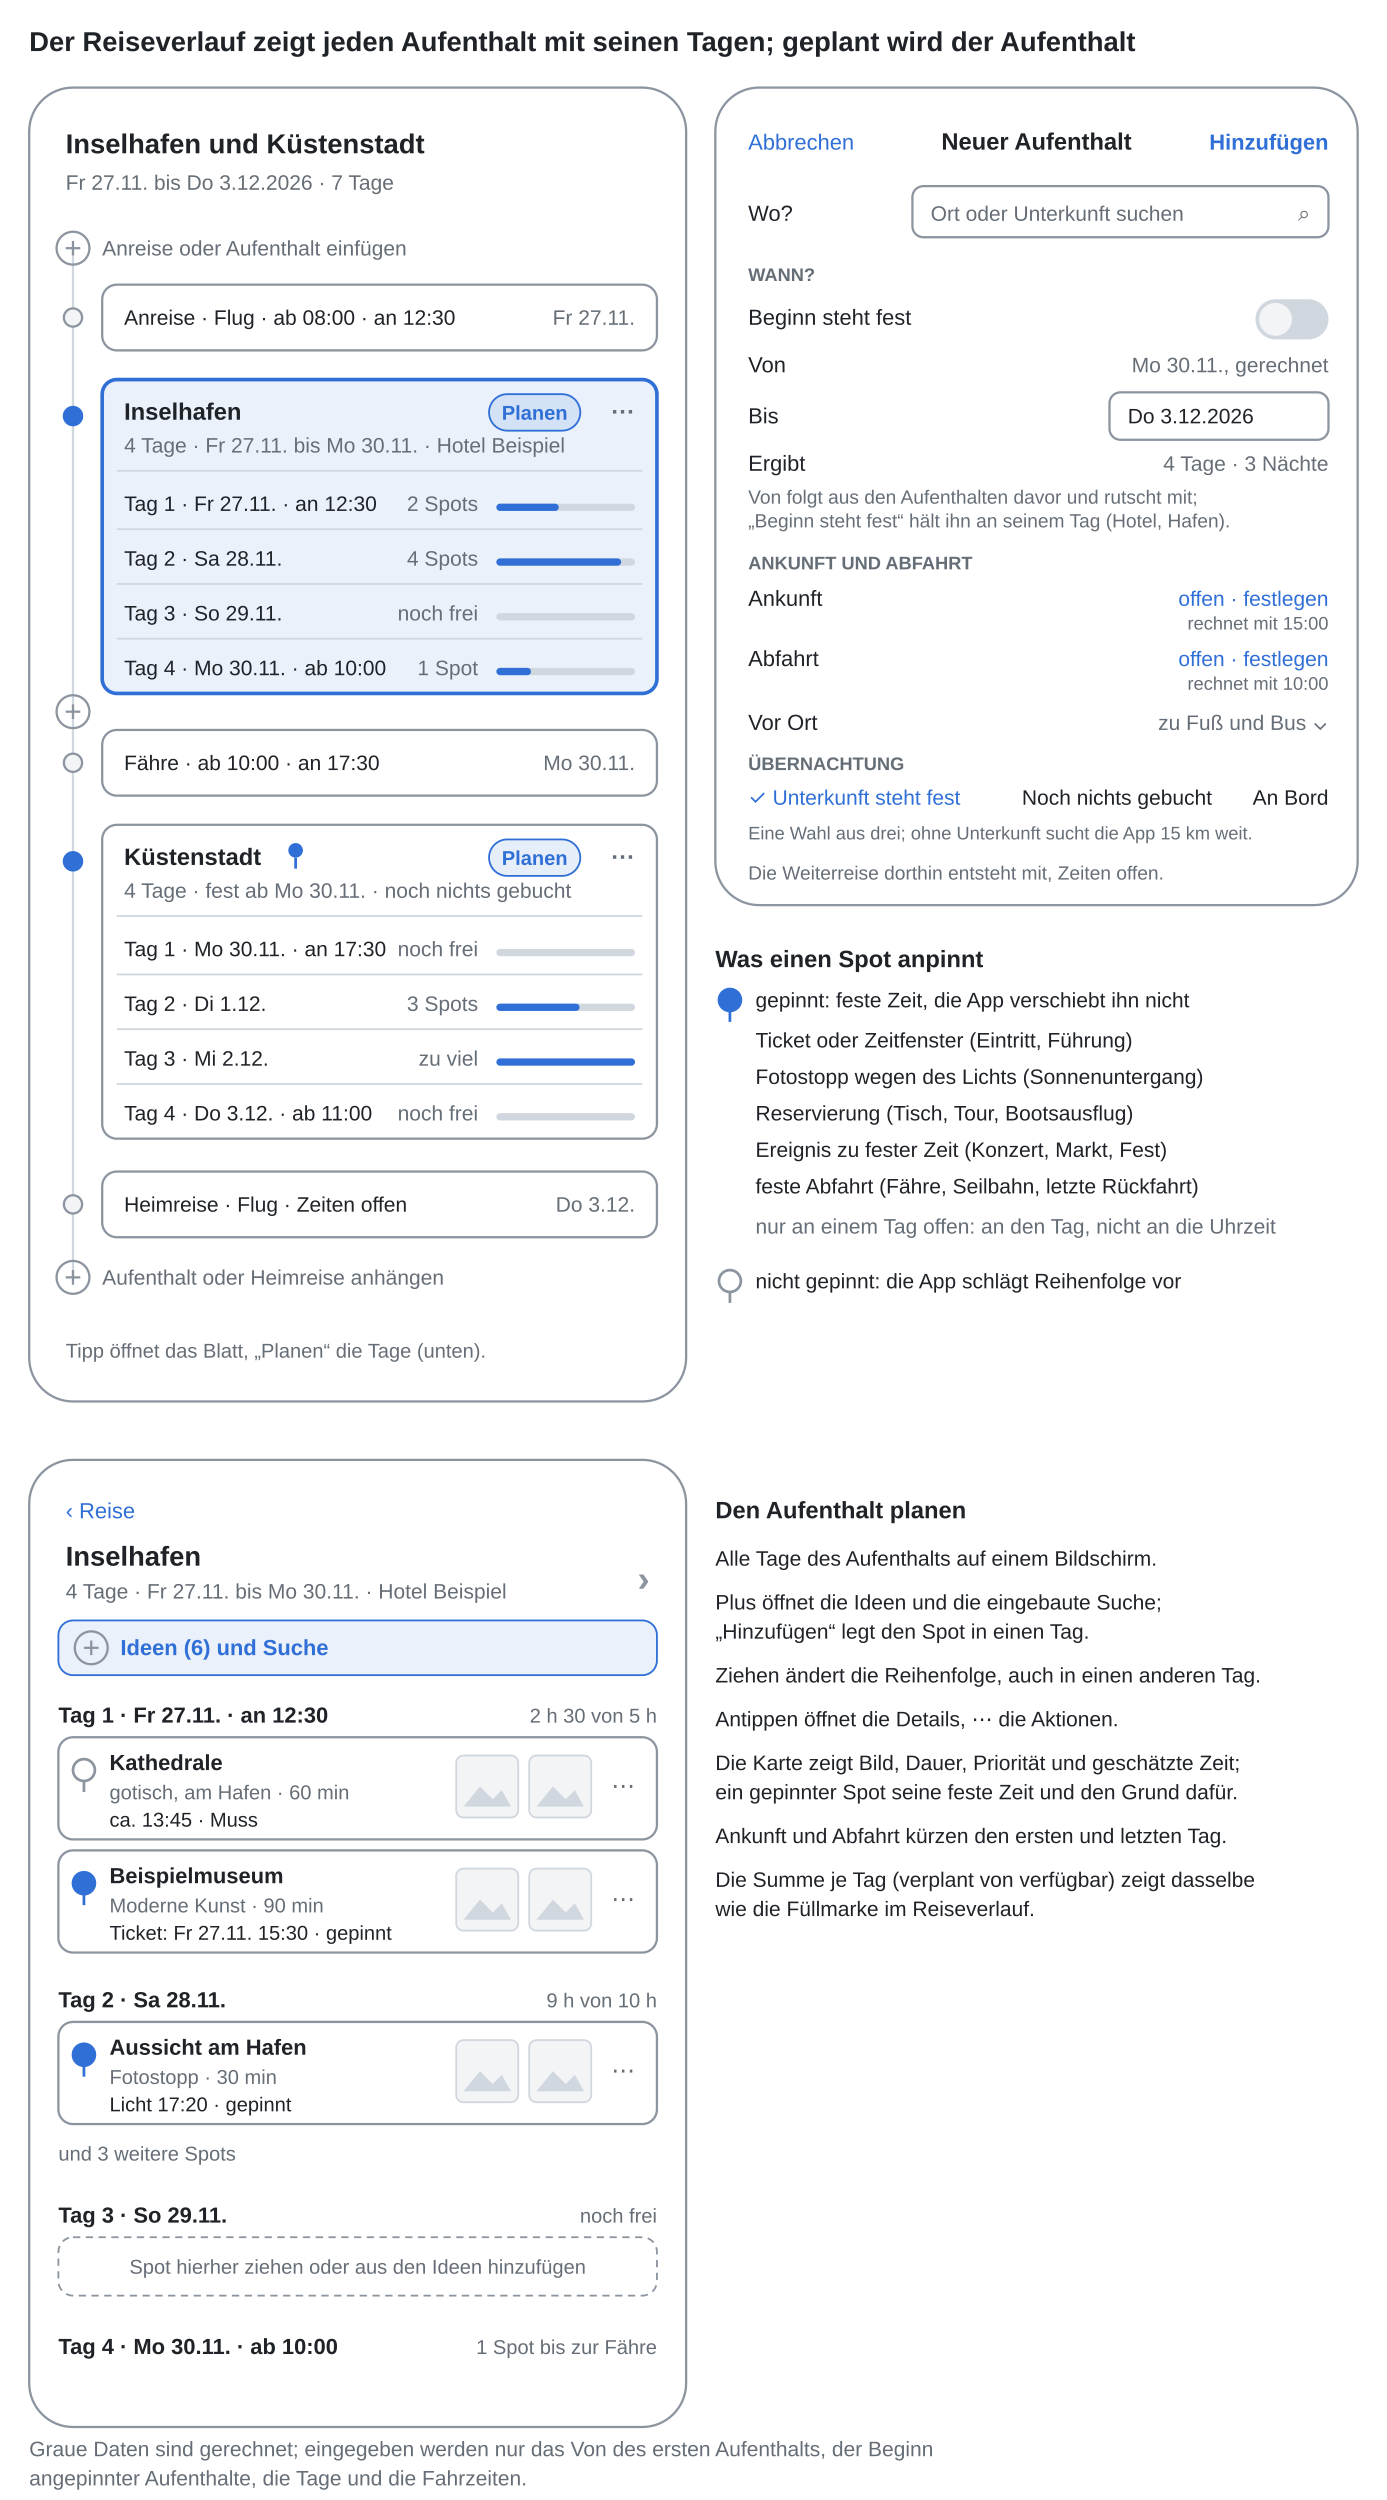
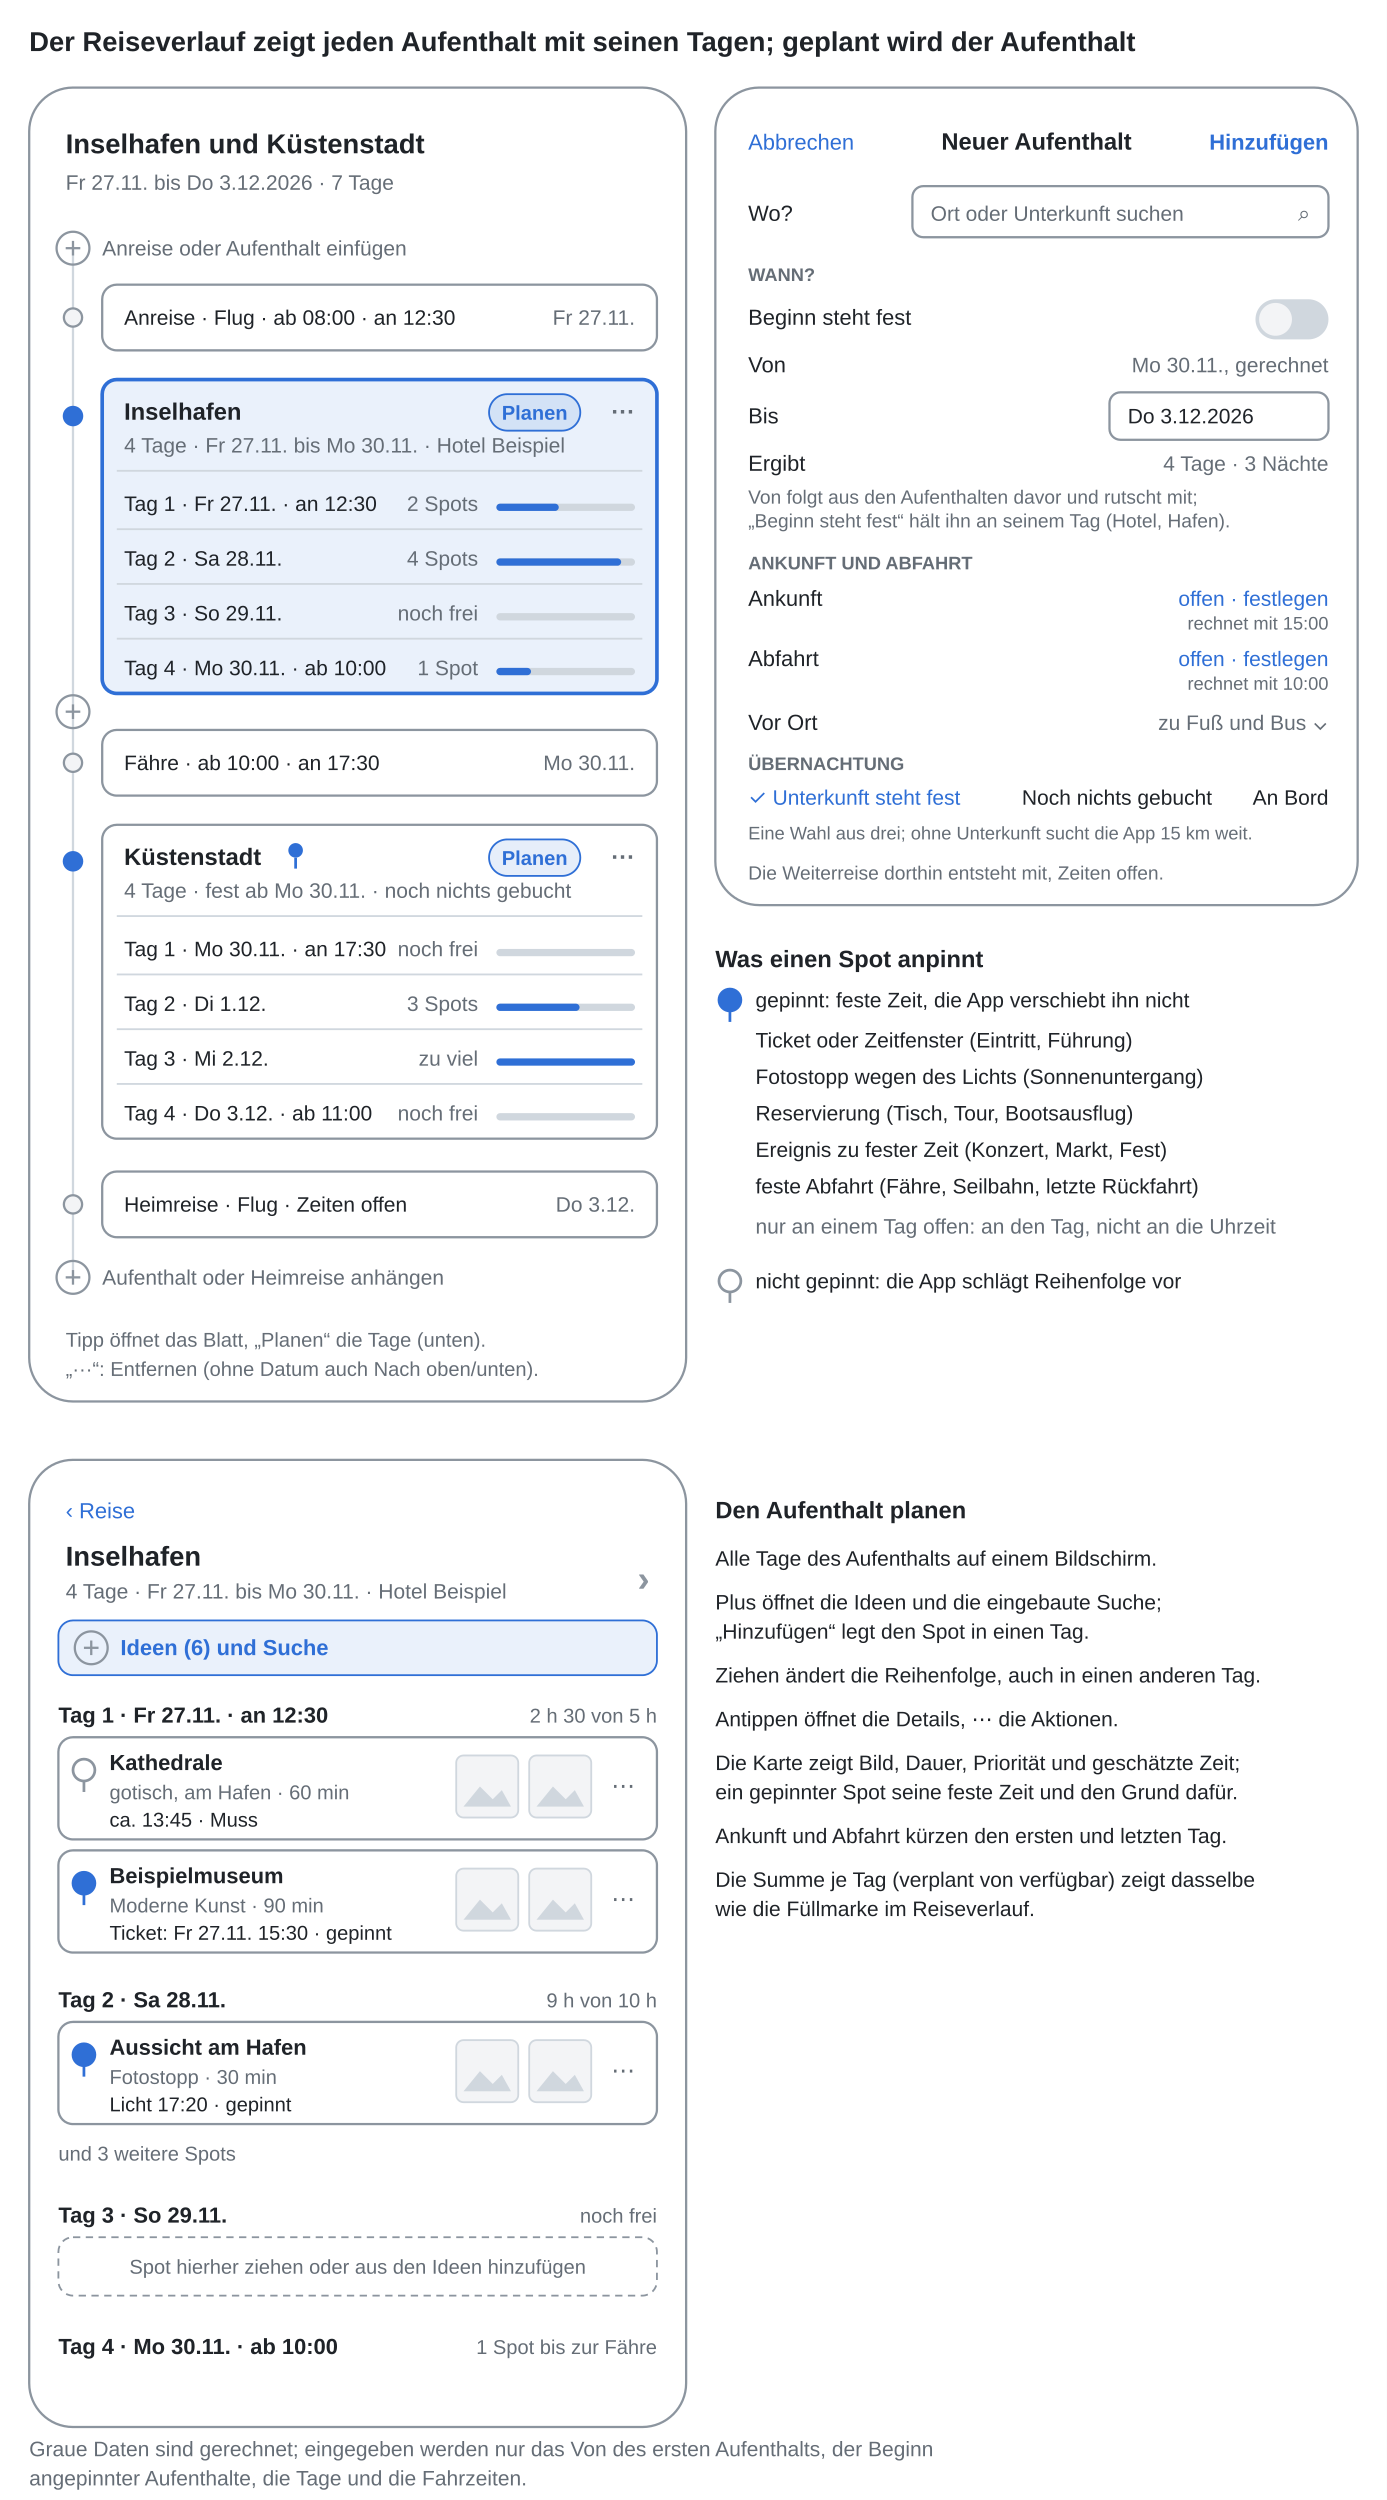
<svg xmlns="http://www.w3.org/2000/svg" width="760" height="1370" font-family="-apple-system, 'Helvetica Neue', Arial, sans-serif" viewBox="0 0 760 1370" role="img" aria-label="Der Reiseverlauf zeigt jeden Aufenthalt mit seinen Tagen; der Aufenthalt wird mit allen Tagen auf einmal geplant" font-size="13">
  <rect width="100%" height="100%" fill="#ffffff" />
  <text x="16" y="28" font-size="15" font-weight="600" fill="#1f2328">Der Reiseverlauf zeigt jeden Aufenthalt mit seinen Tagen; geplant wird der Aufenthalt</text>
  <g>
    <rect x="16" y="48" width="360" height="720" rx="24" fill="none" stroke="#8c959f" stroke-width="1.25" />
    <text x="36" y="84" font-size="15" font-weight="600" fill="#1f2328">Inselhafen und Küstenstadt</text>
    <text x="36" y="104" font-size="11.5" fill="#656d76">Fr 27.11. bis Do 3.12.2026 · 7 Tage</text>
  </g>
  <g>
    <line x1="40" y1="136" x2="40" y2="700" stroke="#d0d7de" stroke-width="1.25" />
  </g>
  <g>
    <g>
      <circle cx="40" cy="136" r="9" fill="none" stroke="#8c959f" stroke-width="1.25" />
      <path d="M36 136H44M40 132V140" stroke="#8c959f" stroke-width="1.25" />
    </g>
    <text x="56" y="140" font-size="11.5" fill="#656d76">Anreise oder Aufenthalt einfügen</text>
  </g>
  <g>
    <circle cx="40" cy="174" r="5" fill="#f3f4f6" stroke="#8c959f" stroke-width="1.25" />
    <rect x="56" y="156" width="304" height="36" rx="8" fill="none" fill-opacity="1" stroke="#8c959f" stroke-width="1.25" />
    <text x="68" y="178" font-size="11.5" fill="#1f2328">Anreise · Flug · ab 08:00 · an 12:30</text>
    <text x="348" y="178" text-anchor="end" font-size="11.5" fill="#656d76">Fr 27.11.</text>
  </g>
  <g>
    <circle cx="40" cy="228" r="5" fill="#2f6fd6" stroke="#2f6fd6" stroke-width="1.25" />
    <rect x="56" y="208" width="304" height="172" rx="8" fill="#2f6fd6" fill-opacity="0.1" stroke="#2f6fd6" stroke-width="2" />
    <text x="68" y="230" font-weight="600" fill="#1f2328">Inselhafen</text>
    <rect x="268" y="216" width="50" height="20" rx="10" fill="#2f6fd6" fill-opacity="0.12" stroke="#2f6fd6" />
    <text x="293" y="230" font-size="11" font-weight="600" text-anchor="middle" fill="#2f6fd6">Planen</text>
    <text x="348" y="230" font-size="13" font-weight="600" text-anchor="end" fill="#656d76">···</text>
    <text x="68" y="248" font-size="11.5" fill="#656d76">4 Tage · Fr 27.11. bis Mo 30.11. · Hotel Beispiel</text>
    <line x1="64" y1="258" x2="352" y2="258" stroke="#d0d7de" />
    <text x="68" y="280" font-size="11.5" fill="#1f2328">Tag 1 · Fr 27.11. · an 12:30</text>
    <text x="262" y="280" text-anchor="end" font-size="11.5" fill="#656d76">2 Spots</text>
    <g>
      <rect x="272" y="276" width="76" height="4" rx="2" fill="#d0d7de" />
      <rect x="272" y="276" width="34.2" height="4" rx="2" fill="#2f6fd6" />
    </g>
    <line x1="64" y1="290" x2="352" y2="290" stroke="#d0d7de" />
    <text x="68" y="310" font-size="11.5" fill="#1f2328">Tag 2 · Sa 28.11.</text>
    <text x="262" y="310" text-anchor="end" font-size="11.5" fill="#656d76">4 Spots</text>
    <g>
      <rect x="272" y="306" width="76" height="4" rx="2" fill="#d0d7de" />
      <rect x="272" y="306" width="68.4" height="4" rx="2" fill="#2f6fd6" />
    </g>
    <line x1="64" y1="320" x2="352" y2="320" stroke="#d0d7de" />
    <text x="68" y="340" font-size="11.5" fill="#1f2328">Tag 3 · So 29.11.</text>
    <text x="262" y="340" text-anchor="end" font-size="11.5" fill="#656d76">noch frei</text>
    <g>
      <rect x="272" y="336" width="76" height="4" rx="2" fill="#d0d7de" />
      <rect x="272" y="336" width="0" height="4" rx="2" fill="#2f6fd6" />
    </g>
    <line x1="64" y1="350" x2="352" y2="350" stroke="#d0d7de" />
    <text x="68" y="370" font-size="11.5" fill="#1f2328">Tag 4 · Mo 30.11. · ab 10:00</text>
    <text x="262" y="370" text-anchor="end" font-size="11.5" fill="#656d76">1 Spot</text>
    <g>
      <rect x="272" y="366" width="76" height="4" rx="2" fill="#d0d7de" />
      <rect x="272" y="366" width="19" height="4" rx="2" fill="#2f6fd6" />
    </g>
  </g>
  <g>
    <g>
      <circle cx="40" cy="390" r="9" fill="none" stroke="#8c959f" stroke-width="1.25" />
      <path d="M36 390H44M40 386V394" stroke="#8c959f" stroke-width="1.25" />
    </g>
  </g>
  <g>
    <circle cx="40" cy="418" r="5" fill="#f3f4f6" stroke="#8c959f" stroke-width="1.25" />
    <rect x="56" y="400" width="304" height="36" rx="8" fill="none" fill-opacity="1" stroke="#8c959f" stroke-width="1.25" />
    <text x="68" y="422" font-size="11.5" fill="#1f2328">Fähre · ab 10:00 · an 17:30</text>
    <text x="348" y="422" text-anchor="end" font-size="11.5" fill="#656d76">Mo 30.11.</text>
  </g>
  <g>
    <circle cx="40" cy="472" r="5" fill="#2f6fd6" stroke="#2f6fd6" stroke-width="1.25" />
    <rect x="56" y="452" width="304" height="172" rx="8" fill="none" fill-opacity="1" stroke="#8c959f" stroke-width="1.25" />
    <text x="68" y="474" font-weight="600" fill="#1f2328">Küstenstadt</text>
    <circle cx="162" cy="466" r="4" fill="#2f6fd6" />
    <line x1="162" y1="470" x2="162" y2="476" stroke="#2f6fd6" stroke-width="1.5" />
    <rect x="268" y="460" width="50" height="20" rx="10" fill="#2f6fd6" fill-opacity="0.12" stroke="#2f6fd6" />
    <text x="293" y="474" font-size="11" font-weight="600" text-anchor="middle" fill="#2f6fd6">Planen</text>
    <text x="348" y="474" font-size="13" font-weight="600" text-anchor="end" fill="#656d76">···</text>
    <text x="68" y="492" font-size="11.5" fill="#656d76">4 Tage · fest ab Mo 30.11. · noch nichts gebucht</text>
    <line x1="64" y1="502" x2="352" y2="502" stroke="#d0d7de" />
    <text x="68" y="524" font-size="11.5" fill="#1f2328">Tag 1 · Mo 30.11. · an 17:30</text>
    <text x="262" y="524" text-anchor="end" font-size="11.5" fill="#656d76">noch frei</text>
    <g>
      <rect x="272" y="520" width="76" height="4" rx="2" fill="#d0d7de" />
      <rect x="272" y="520" width="0" height="4" rx="2" fill="#2f6fd6" />
    </g>
    <line x1="64" y1="534" x2="352" y2="534" stroke="#d0d7de" />
    <text x="68" y="554" font-size="11.5" fill="#1f2328">Tag 2 · Di 1.12.</text>
    <text x="262" y="554" text-anchor="end" font-size="11.5" fill="#656d76">3 Spots</text>
    <g>
      <rect x="272" y="550" width="76" height="4" rx="2" fill="#d0d7de" />
      <rect x="272" y="550" width="45.6" height="4" rx="2" fill="#2f6fd6" />
    </g>
    <line x1="64" y1="564" x2="352" y2="564" stroke="#d0d7de" />
    <text x="68" y="584" font-size="11.5" fill="#1f2328">Tag 3 · Mi 2.12.</text>
    <text x="262" y="584" text-anchor="end" font-size="11.5" fill="#656d76">zu viel</text>
    <rect x="272" y="580" width="76" height="4" rx="2" fill="#2f6fd6" />
    <line x1="64" y1="594" x2="352" y2="594" stroke="#d0d7de" />
    <text x="68" y="614" font-size="11.5" fill="#1f2328">Tag 4 · Do 3.12. · ab 11:00</text>
    <text x="262" y="614" text-anchor="end" font-size="11.5" fill="#656d76">noch frei</text>
    <g>
      <rect x="272" y="610" width="76" height="4" rx="2" fill="#d0d7de" />
      <rect x="272" y="610" width="0" height="4" rx="2" fill="#2f6fd6" />
    </g>
  </g>
  <g>
    <circle cx="40" cy="660" r="5" fill="#f3f4f6" stroke="#8c959f" stroke-width="1.25" />
    <rect x="56" y="642" width="304" height="36" rx="8" fill="none" fill-opacity="1" stroke="#8c959f" stroke-width="1.25" />
    <text x="68" y="664" font-size="11.5" fill="#1f2328">Heimreise · Flug · Zeiten offen</text>
    <text x="348" y="664" text-anchor="end" font-size="11.5" fill="#656d76">Do 3.12.</text>
  </g>
  <g>
    <g>
      <circle cx="40" cy="700" r="9" fill="none" stroke="#8c959f" stroke-width="1.25" />
      <path d="M36 700H44M40 696V704" stroke="#8c959f" stroke-width="1.25" />
    </g>
    <text x="56" y="704" font-size="11.5" fill="#656d76">Aufenthalt oder Heimreise anhängen</text>
  </g>
-   <text x="36" y="744" font-size="11" fill="#656d76">Tipp öffnet das Blatt, „Planen“ die Tage (unten).</text>
+   <text x="36" y="738" font-size="11" fill="#656d76">Tipp öffnet das Blatt, „Planen“ die Tage (unten).</text>
+   <text x="36" y="754" font-size="11" fill="#656d76">„···“: Entfernen (ohne Datum auch Nach oben/unten).</text>
  <g>
    <rect x="392" y="48" width="352" height="448" rx="24" fill="none" stroke="#8c959f" stroke-width="1.25" />
    <text x="410" y="82" font-size="12" fill="#2f6fd6">Abbrechen</text>
    <text x="568" y="82" text-anchor="middle" font-size="13" font-weight="600" fill="#1f2328">Neuer Aufenthalt</text>
    <text x="728" y="82" text-anchor="end" font-size="12" font-weight="600" fill="#2f6fd6">Hinzufügen</text>
    <text x="410" y="121" font-size="12" fill="#1f2328">Wo?</text>
    <rect x="500" y="102" width="228" height="28" rx="6" fill="none" stroke="#8c959f" stroke-width="1.25" />
    <text x="510" y="121" font-size="11.5" fill="#656d76">Ort oder Unterkunft suchen</text>
    <text x="718" y="121" text-anchor="end" font-size="12" fill="#656d76">⌕</text>
    <text x="410" y="154" font-size="10" font-weight="600" fill="#656d76">WANN?</text>
    <text x="410" y="178" font-size="12" fill="#1f2328">Beginn steht fest</text>
    <rect x="688" y="164" width="40" height="22" rx="11" fill="#d0d7de" />
    <circle cx="699" cy="175" r="9" fill="#f3f4f6" />
    <text x="410" y="204" font-size="12" fill="#1f2328">Von</text>
    <text x="728" y="204" font-size="11.5" text-anchor="end" fill="#656d76">Mo 30.11., gerechnet</text>
    <text x="410" y="232" font-size="12" fill="#1f2328">Bis</text>
    <rect x="608" y="215" width="120" height="26" rx="6" fill="none" stroke="#8c959f" stroke-width="1.25" />
    <text x="618" y="232" font-size="11.5" fill="#1f2328">Do 3.12.2026</text>
    <text x="410" y="258" font-size="12" fill="#1f2328">Ergibt</text>
    <text x="728" y="258" font-size="11.5" text-anchor="end" fill="#656d76">4 Tage · 3 Nächte</text>
    <text x="410" y="276" font-size="10.5" fill="#656d76">Von folgt aus den Aufenthalten davor und rutscht mit;</text>
    <text x="410" y="289" font-size="10.5" fill="#656d76">„Beginn steht fest“ hält ihn an seinem Tag (Hotel, Hafen).</text>
    <text x="410" y="312" font-size="10" font-weight="600" fill="#656d76">ANKUNFT UND ABFAHRT</text>
    <text x="410" y="332" font-size="12" fill="#1f2328">Ankunft</text>
    <text x="728" y="332" font-size="11.5" text-anchor="end" fill="#2f6fd6">offen · festlegen</text>
    <text x="728" y="345" font-size="10" text-anchor="end" fill="#656d76">rechnet mit 15:00</text>
    <text x="410" y="365" font-size="12" fill="#1f2328">Abfahrt</text>
    <text x="728" y="365" font-size="11.5" text-anchor="end" fill="#2f6fd6">offen · festlegen</text>
    <text x="728" y="378" font-size="10" text-anchor="end" fill="#656d76">rechnet mit 10:00</text>
    <text x="410" y="400" font-size="12" fill="#1f2328">Vor Ort</text>
    <text x="728" y="400" font-size="11.5" text-anchor="end" fill="#656d76">zu Fuß und Bus ⌄</text>
    <text x="410" y="422" font-size="10" font-weight="600" fill="#656d76">ÜBERNACHTUNG</text>
    <text x="410" y="441" font-size="11.5" fill="#2f6fd6">✓ Unterkunft steht fest</text>
    <text x="560" y="441" font-size="11.5" fill="#1f2328">Noch nichts gebucht</text>
    <text x="728" y="441" font-size="11.5" text-anchor="end" fill="#1f2328">An Bord</text>
    <text x="410" y="460" font-size="10" fill="#656d76">Eine Wahl aus drei; ohne Unterkunft sucht die App 15 km weit.</text>
    <text x="410" y="482" font-size="10.5" fill="#656d76">Die Weiterreise dorthin entsteht mit, Zeiten offen.</text>
  </g>
  <g>
    <text x="392" y="530" font-size="13" font-weight="600" fill="#1f2328">Was einen Spot anpinnt</text>
    <g>
      <circle cx="400" cy="548" r="6" fill="#2f6fd6" stroke="#2f6fd6" stroke-width="1.5" />
      <line x1="400" y1="554" x2="400" y2="560" stroke="#2f6fd6" stroke-width="1.5" />
    </g>
    <text x="414" y="552" font-size="11.5" fill="#1f2328">gepinnt: feste Zeit, die App verschiebt ihn nicht</text>
    <text x="414" y="574" font-size="11.5" fill="#1f2328">Ticket oder Zeitfenster (Eintritt, Führung)</text>
    <text x="414" y="594" font-size="11.5" fill="#1f2328">Fotostopp wegen des Lichts (Sonnenuntergang)</text>
    <text x="414" y="614" font-size="11.5" fill="#1f2328">Reservierung (Tisch, Tour, Bootsausflug)</text>
    <text x="414" y="634" font-size="11.5" fill="#1f2328">Ereignis zu fester Zeit (Konzert, Markt, Fest)</text>
    <text x="414" y="654" font-size="11.5" fill="#1f2328">feste Abfahrt (Fähre, Seilbahn, letzte Rückfahrt)</text>
    <text x="414" y="676" font-size="11.5" fill="#656d76">nur an einem Tag offen: an den Tag, nicht an die Uhrzeit</text>
    <g>
      <circle cx="400" cy="702" r="6" fill="none" stroke="#8c959f" stroke-width="1.5" />
      <line x1="400" y1="708" x2="400" y2="714" stroke="#8c959f" stroke-width="1.5" />
    </g>
    <text x="414" y="706" font-size="11.5" fill="#1f2328">nicht gepinnt: die App schlägt Reihenfolge vor</text>
  </g>
  <g>
    <rect x="16" y="800" width="360" height="530" rx="24" fill="none" stroke="#8c959f" stroke-width="1.25" />
    <text x="36" y="832" font-size="12" fill="#2f6fd6">‹ Reise</text>
    <text x="356" y="872" text-anchor="end" font-size="20" font-weight="600" fill="#8c959f">›</text>
    <text x="36" y="858" font-size="15" font-weight="600" fill="#1f2328">Inselhafen</text>
    <text x="36" y="876" font-size="11.5" fill="#656d76">4 Tage · Fr 27.11. bis Mo 30.11. · Hotel Beispiel</text>
    <rect x="32" y="888" width="328" height="30" rx="8" fill="#2f6fd6" fill-opacity="0.1" stroke="#2f6fd6" />
    <g>
      <circle cx="50" cy="903" r="9" fill="none" stroke="#8c959f" stroke-width="1.25" />
      <path d="M46 903H54M50 899V907" stroke="#8c959f" stroke-width="1.25" />
    </g>
    <text x="66" y="907" font-size="12" font-weight="600" fill="#2f6fd6">Ideen (6) und Suche</text>
    <text x="32" y="944" font-size="12" font-weight="600" fill="#1f2328">Tag 1 · Fr 27.11. · an 12:30</text>
    <text x="360" y="944" text-anchor="end" font-size="11" fill="#656d76">2 h 30 von 5 h</text>
    <rect x="32" y="952" width="328" height="56" rx="8" fill="none" fill-opacity="1" stroke="#8c959f" stroke-width="1.25" />
    <g>
      <circle cx="46" cy="970" r="6" fill="none" stroke="#8c959f" stroke-width="1.5" />
      <line x1="46" y1="976" x2="46" y2="982" stroke="#8c959f" stroke-width="1.5" />
    </g>
    <text x="60" y="970" font-size="12" font-weight="600" fill="#1f2328">Kathedrale</text>
    <text x="60" y="986" font-size="11" fill="#656d76">gotisch, am Hafen · 60 min</text>
    <text x="60" y="1001" font-size="11" fill="#1f2328">ca. 13:45 · Muss</text>
    <g>
      <rect x="250" y="962" width="34" height="34" rx="4" fill="#f3f4f6" stroke="#d0d7de" />
      <path d="M254 990L263 979L270 986L275 981L280 990Z" fill="#d0d7de" />
    </g>
    <g>
      <rect x="290" y="962" width="34" height="34" rx="4" fill="#f3f4f6" stroke="#d0d7de" />
      <path d="M294 990L303 979L310 986L315 981L320 990Z" fill="#d0d7de" />
    </g>
    <text x="348" y="983" text-anchor="end" font-size="13" fill="#656d76">⋯</text>
    <rect x="32" y="1014" width="328" height="56" rx="8" fill="none" fill-opacity="1" stroke="#8c959f" stroke-width="1.25" />
    <g>
      <circle cx="46" cy="1032" r="6" fill="#2f6fd6" stroke="#2f6fd6" stroke-width="1.5" />
      <line x1="46" y1="1038" x2="46" y2="1044" stroke="#2f6fd6" stroke-width="1.5" />
    </g>
    <text x="60" y="1032" font-size="12" font-weight="600" fill="#1f2328">Beispielmuseum</text>
    <text x="60" y="1048" font-size="11" fill="#656d76">Moderne Kunst · 90 min</text>
    <text x="60" y="1063" font-size="11" fill="#1f2328">Ticket: Fr 27.11. 15:30 · gepinnt</text>
    <g>
      <rect x="250" y="1024" width="34" height="34" rx="4" fill="#f3f4f6" stroke="#d0d7de" />
      <path d="M254 1052L263 1041L270 1048L275 1043L280 1052Z" fill="#d0d7de" />
    </g>
    <g>
      <rect x="290" y="1024" width="34" height="34" rx="4" fill="#f3f4f6" stroke="#d0d7de" />
      <path d="M294 1052L303 1041L310 1048L315 1043L320 1052Z" fill="#d0d7de" />
    </g>
    <text x="348" y="1045" text-anchor="end" font-size="13" fill="#656d76">⋯</text>
    <text x="32" y="1100" font-size="12" font-weight="600" fill="#1f2328">Tag 2 · Sa 28.11.</text>
    <text x="360" y="1100" text-anchor="end" font-size="11" fill="#656d76">9 h von 10 h</text>
    <rect x="32" y="1108" width="328" height="56" rx="8" fill="none" fill-opacity="1" stroke="#8c959f" stroke-width="1.25" />
    <g>
      <circle cx="46" cy="1126" r="6" fill="#2f6fd6" stroke="#2f6fd6" stroke-width="1.5" />
      <line x1="46" y1="1132" x2="46" y2="1138" stroke="#2f6fd6" stroke-width="1.5" />
    </g>
    <text x="60" y="1126" font-size="12" font-weight="600" fill="#1f2328">Aussicht am Hafen</text>
    <text x="60" y="1142" font-size="11" fill="#656d76">Fotostopp · 30 min</text>
    <text x="60" y="1157" font-size="11" fill="#1f2328">Licht 17:20 · gepinnt</text>
    <g>
      <rect x="250" y="1118" width="34" height="34" rx="4" fill="#f3f4f6" stroke="#d0d7de" />
      <path d="M254 1146L263 1135L270 1142L275 1137L280 1146Z" fill="#d0d7de" />
    </g>
    <g>
      <rect x="290" y="1118" width="34" height="34" rx="4" fill="#f3f4f6" stroke="#d0d7de" />
      <path d="M294 1146L303 1135L310 1142L315 1137L320 1146Z" fill="#d0d7de" />
    </g>
    <text x="348" y="1139" text-anchor="end" font-size="13" fill="#656d76">⋯</text>
    <text x="32" y="1184" font-size="11" fill="#656d76">und 3 weitere Spots</text>
    <text x="32" y="1218" font-size="12" font-weight="600" fill="#1f2328">Tag 3 · So 29.11.</text>
    <text x="360" y="1218" text-anchor="end" font-size="11" fill="#656d76">noch frei</text>
    <rect x="32" y="1226" width="328" height="32" rx="8" fill="none" stroke="#8c959f" stroke-dasharray="4 3" />
    <text x="196" y="1246" text-anchor="middle" font-size="11" fill="#656d76">Spot hierher ziehen oder aus den Ideen hinzufügen</text>
    <text x="32" y="1290" font-size="12" font-weight="600" fill="#1f2328">Tag 4 · Mo 30.11. · ab 10:00</text>
    <text x="360" y="1290" text-anchor="end" font-size="11" fill="#656d76">1 Spot bis zur Fähre</text>
  </g>
  <g>
    <text x="392" y="832" font-size="13" font-weight="600" fill="#1f2328">Den Aufenthalt planen</text>
    <text x="392" y="858" font-size="11.5" fill="#1f2328">Alle Tage des Aufenthalts auf einem Bildschirm.</text>
    <text x="392" y="882" font-size="11.5" fill="#1f2328">Plus öffnet die Ideen und die eingebaute Suche;</text>
    <text x="392" y="898" font-size="11.5" fill="#1f2328">„Hinzufügen“ legt den Spot in einen Tag.</text>
    <text x="392" y="922" font-size="11.5" fill="#1f2328">Ziehen ändert die Reihenfolge, auch in einen anderen Tag.</text>
    <text x="392" y="946" font-size="11.5" fill="#1f2328">Antippen öffnet die Details, ⋯ die Aktionen.</text>
    <text x="392" y="970" font-size="11.5" fill="#1f2328">Die Karte zeigt Bild, Dauer, Priorität und geschätzte Zeit;</text>
    <text x="392" y="986" font-size="11.5" fill="#1f2328">ein gepinnter Spot seine feste Zeit und den Grund dafür.</text>
    <text x="392" y="1010" font-size="11.5" fill="#1f2328">Ankunft und Abfahrt kürzen den ersten und letzten Tag.</text>
    <text x="392" y="1034" font-size="11.5" fill="#1f2328">Die Summe je Tag (verplant von verfügbar) zeigt dasselbe</text>
    <text x="392" y="1050" font-size="11.5" fill="#1f2328">wie die Füllmarke im Reiseverlauf.</text>
  </g>
  <text x="16" y="1346" font-size="11.5" fill="#656d76">Graue Daten sind gerechnet; eingegeben werden nur das Von des ersten Aufenthalts, der Beginn</text>
  <text x="16" y="1362" font-size="11.5" fill="#656d76">angepinnter Aufenthalte, die Tage und die Fahrzeiten.</text>
</svg>
